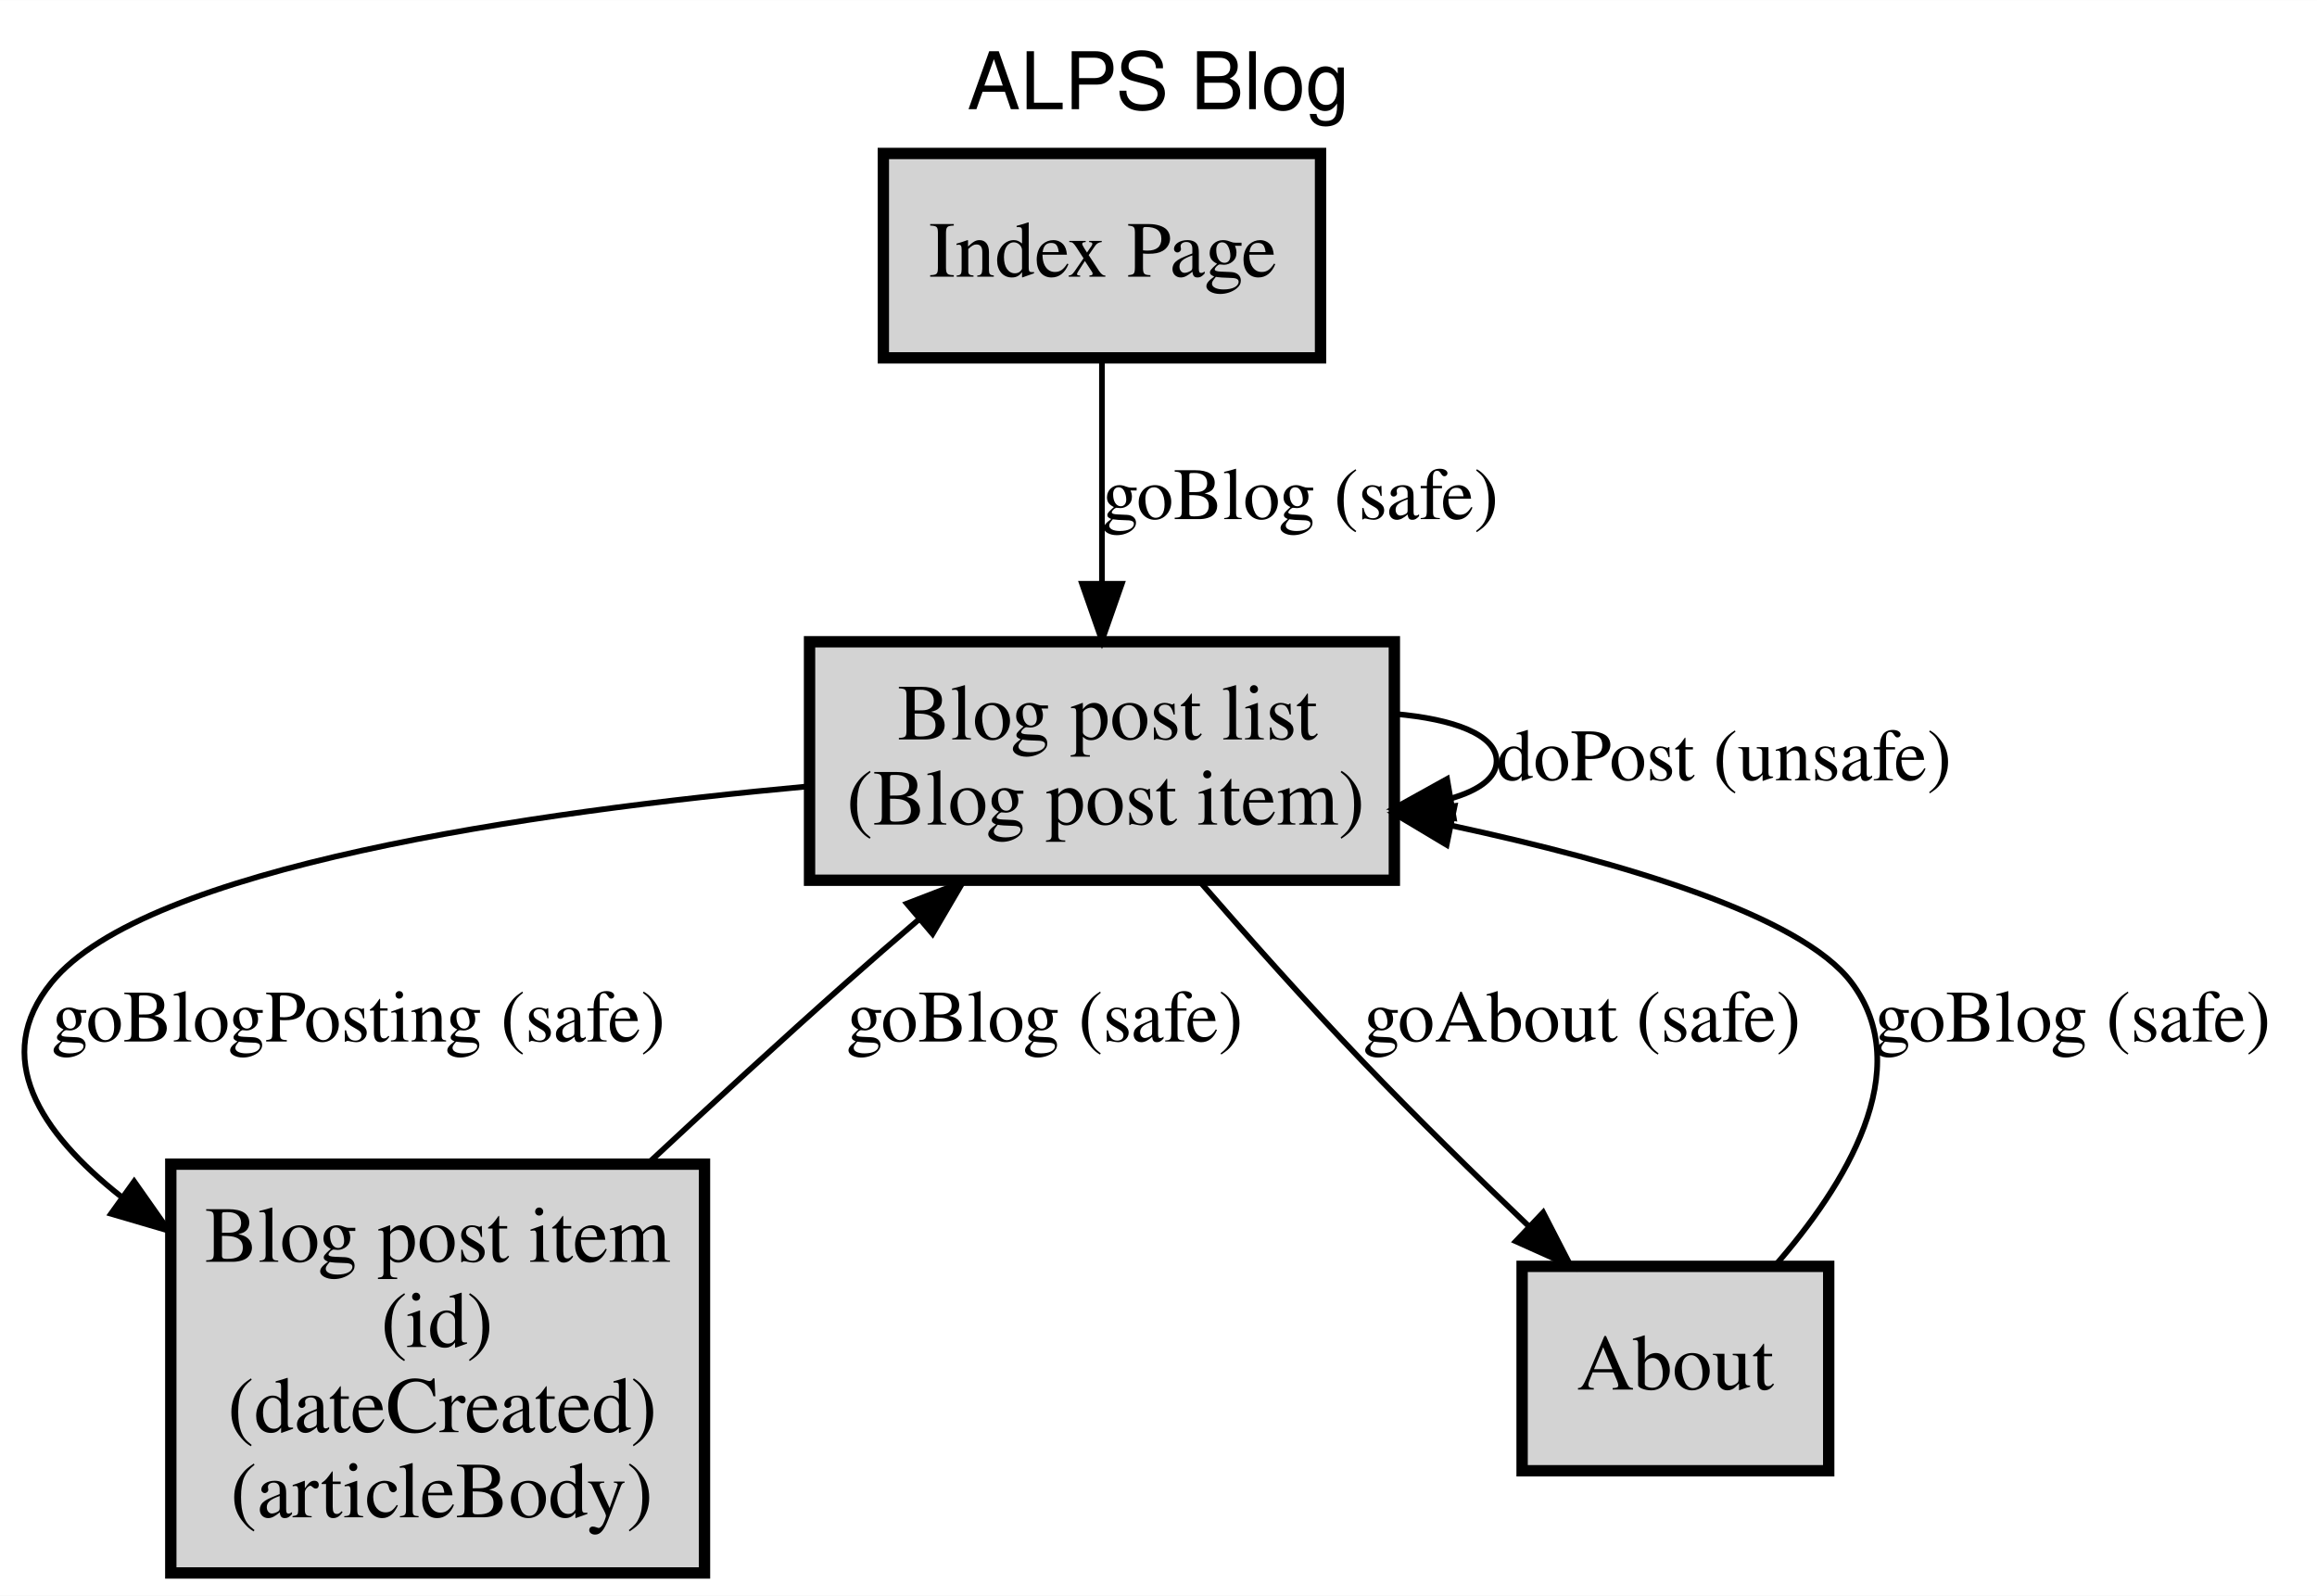
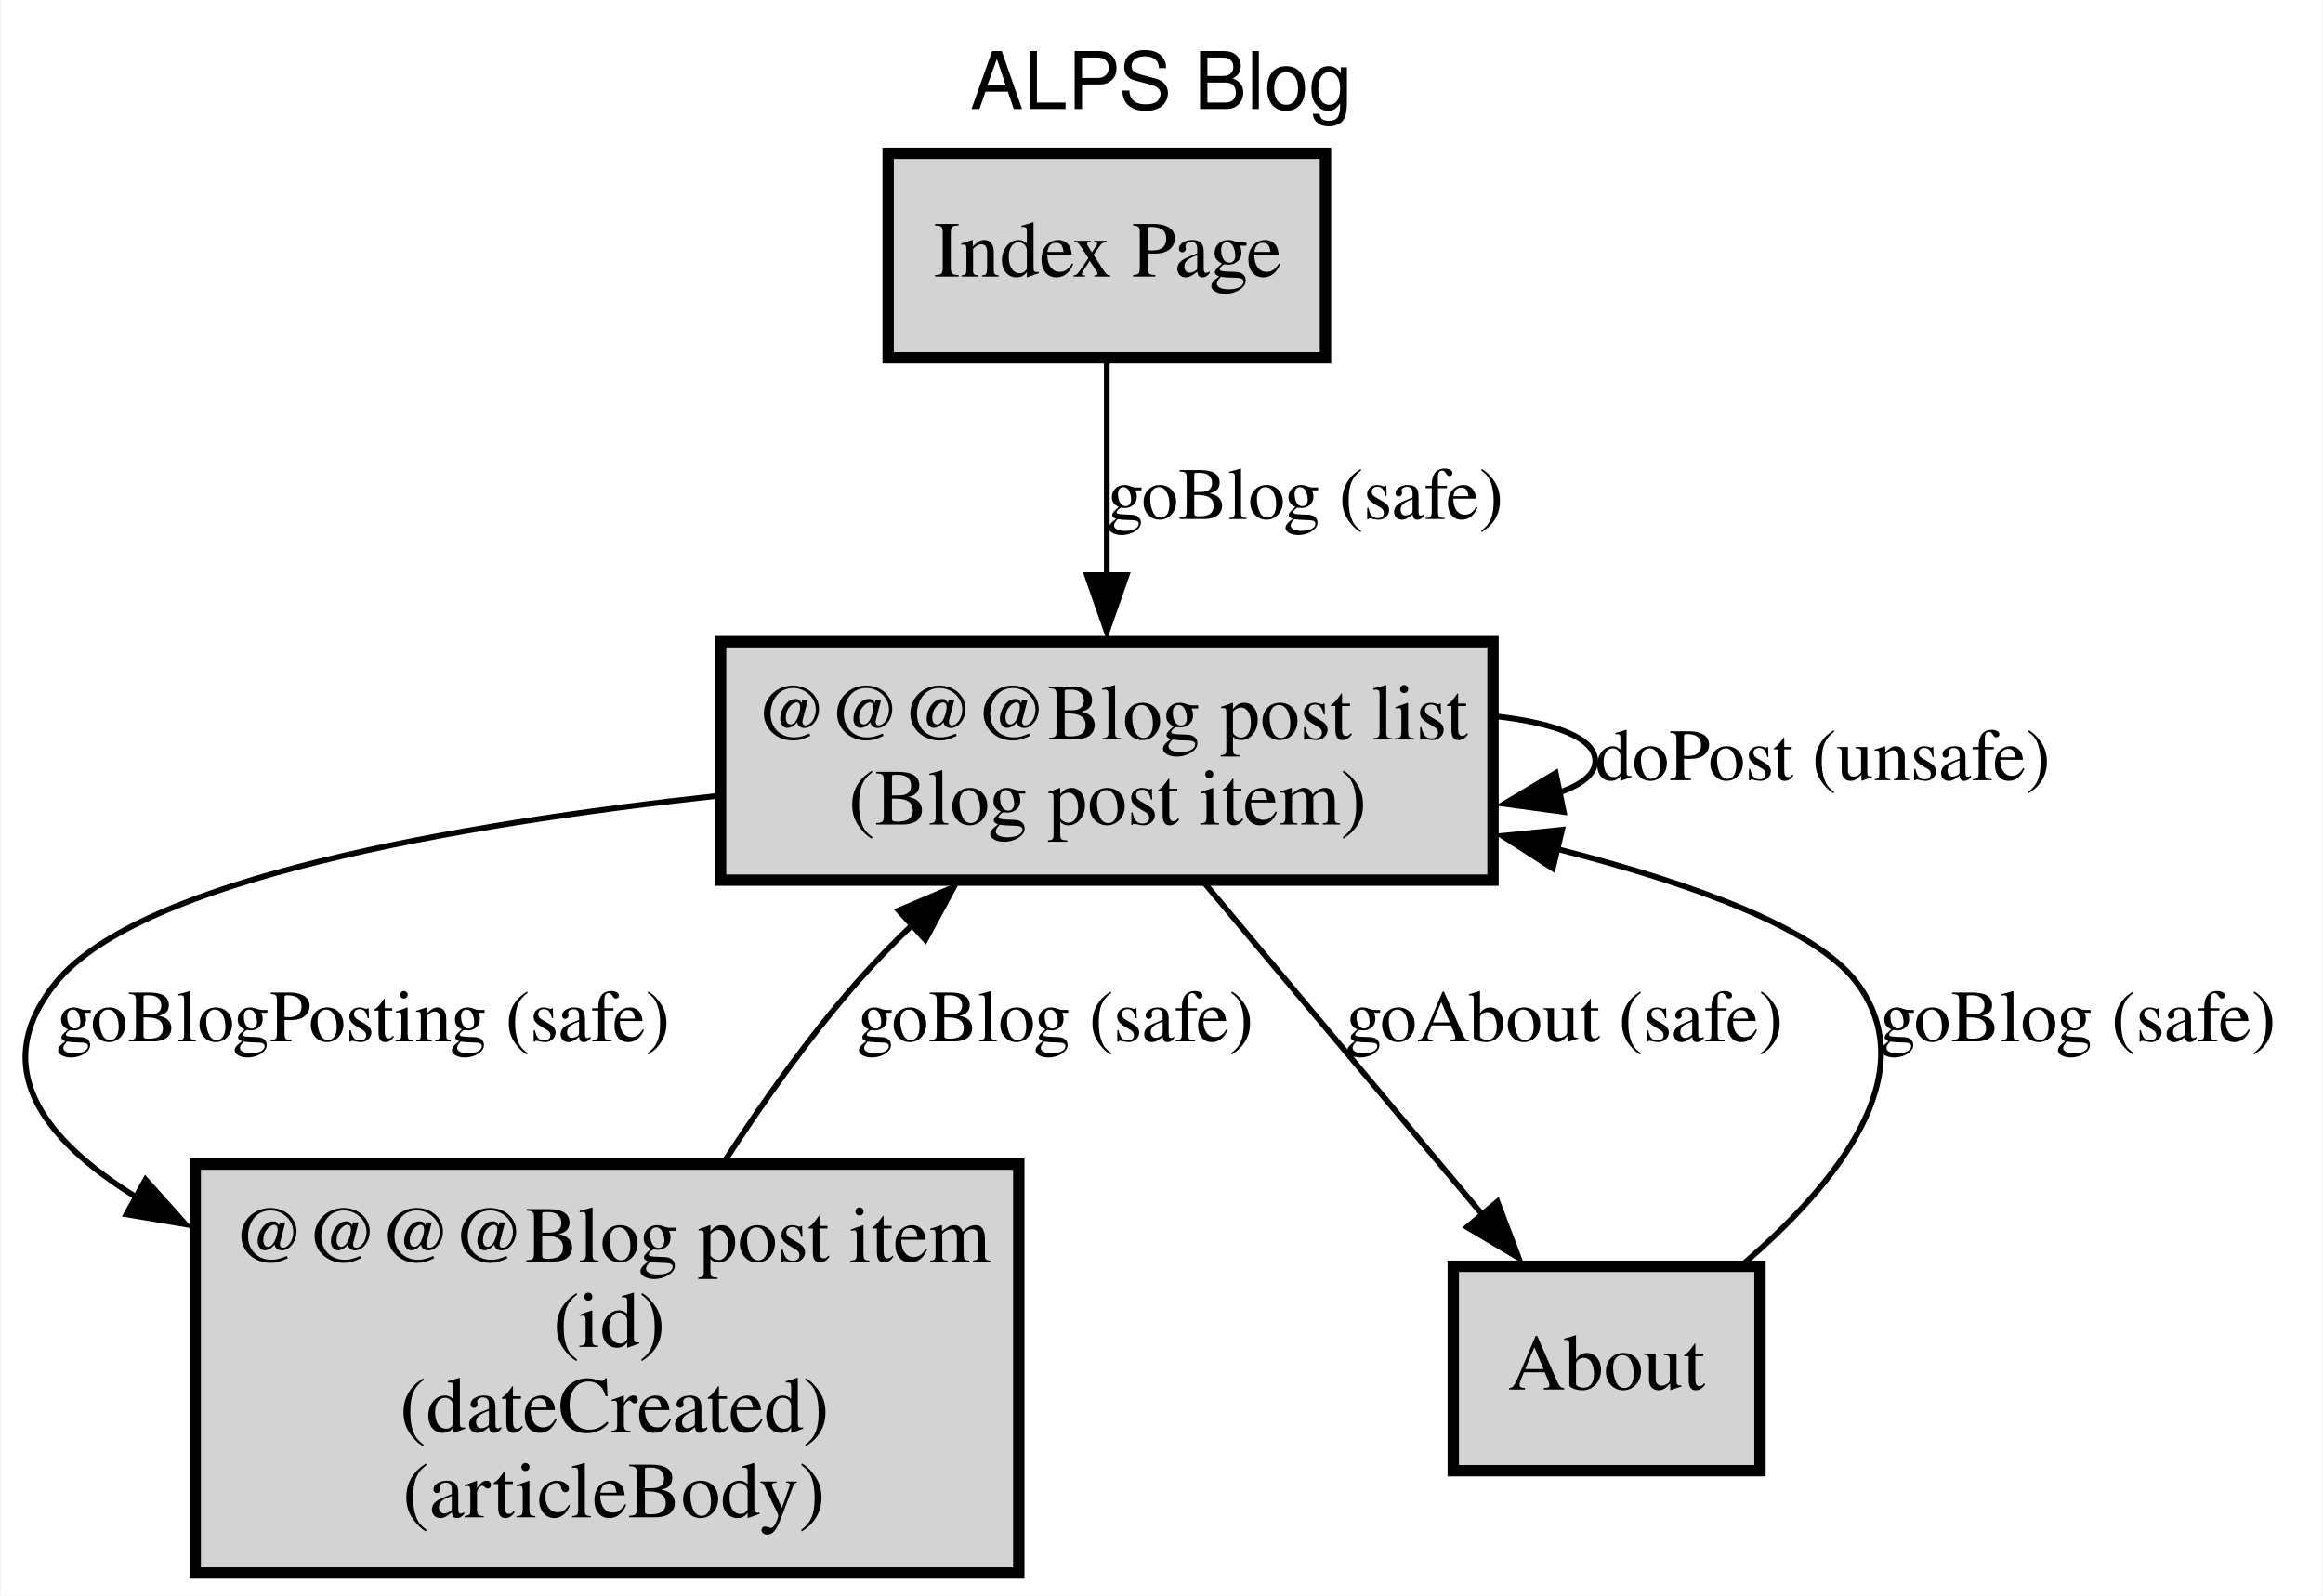
- <svg xmlns="http://www.w3.org/2000/svg" xmlns:xlink="http://www.w3.org/1999/xlink" width="408pt" height="281pt" viewBox="0.00 0.00 408.08 281.00">
+ <svg xmlns="http://www.w3.org/2000/svg" xmlns:xlink="http://www.w3.org/1999/xlink" width="409pt" height="281pt" viewBox="0.00 0.00 408.74 281.00">
  <g id="graph0" class="graph" transform="scale(1 1) rotate(0) translate(4 277)">
    <g id="a_graph0">
      <a xlink:href="index.html" xlink:title="ALPS Blog" target="_parent">
-         <polygon fill="white" stroke="transparent" points="-4,4 -4,-277 404.08,-277 404.08,4 -4,4" />
-         <text text-anchor="middle" x="200.04" y="-257.8" font-family="Helvetica,sans-Serif" font-size="14.00">ALPS Blog</text>
+         <polygon fill="white" stroke="none" points="-4,4 -4,-277 404.74,-277 404.74,4 -4,4" />
+         <text text-anchor="middle" x="200.37" y="-257.8" font-family="Helvetica,sans-Serif" font-size="14.00">ALPS Blog</text>
      </a>
    </g>
    <g id="node1" class="node">
      <g id="a_node1">
        <a xlink:href="docs/semantic.Blog.html" xlink:title="&lt;TABLE&gt;" target="_parent">
-           <polygon fill="lightgray" stroke="black" stroke-width="2" points="241.58,-164 138.58,-164 138.58,-122 241.58,-122 241.58,-164" />
-           <text text-anchor="start" x="154.08" y="-146.8" font-family="Times,serif" font-size="14.00">Blog post list</text>
-           <text text-anchor="start" x="145.08" y="-131.8" font-family="Times,serif" font-size="14.00">(Blog post item)</text>
+           <polygon fill="lightgray" stroke="black" stroke-width="2" points="258.74,-164 122.74,-164 122.74,-122 258.74,-122 258.74,-164" />
+           <text text-anchor="start" x="128.74" y="-146.8" font-family="Times,serif" font-size="14.00">@@@@Blog post list</text>
+           <text text-anchor="start" x="145.24" y="-131.8" font-family="Times,serif" font-size="14.00">(Blog post item)</text>
        </a>
      </g>
    </g>
    <g id="edge3" class="edge">
      <g id="a_edge3">
        <a xlink:href="docs/unsafe.doPost.html" xlink:title="doPost (unsafe)" target="_parent">
-           <path fill="none" stroke="black" d="M241.6,-151.3C252.08,-150.39 259.58,-147.63 259.58,-143 259.58,-140.04 256.5,-137.84 251.53,-136.4" />
-           <polygon fill="black" stroke="black" points="252.05,-132.94 241.6,-134.7 250.87,-139.84 252.05,-132.94" />
+           <path fill="none" stroke="black" d="M259.22,-150.86C269.65,-149.66 276.74,-147.04 276.74,-143 276.74,-140.66 274.37,-138.8 270.35,-137.41" />
+           <polygon fill="black" stroke="black" points="271.2,-134.01 260.7,-135.44 269.79,-140.87 271.2,-134.01" />
        </a>
      </g>
      <g id="a_edge3-label">
        <a xlink:href="docs/unsafe.doPost.html" xlink:title="doPost (unsafe)" target="_parent">
-           <text text-anchor="start" x="259.58" y="-139.6" font-family="Times,serif" font-size="13.00">doPost (unsafe)</text>
+           <text text-anchor="start" x="276.74" y="-139.6" font-family="Times,serif" font-size="13.00">doPost (unsafe)</text>
        </a>
      </g>
    </g>
    <g id="node2" class="node">
      <g id="a_node2">
        <a xlink:href="docs/semantic.BlogPosting.html" xlink:title="&lt;TABLE&gt;" target="_parent">
-           <polygon fill="lightgray" stroke="black" stroke-width="2" points="120.08,-72 26.08,-72 26.08,0 120.08,0 120.08,-72" />
-           <text text-anchor="start" x="32.08" y="-54.8" font-family="Times,serif" font-size="14.00">Blog post item</text>
-           <text text-anchor="start" x="63.08" y="-39.8" font-family="Times,serif" font-size="14.00">(id)</text>
-           <text text-anchor="start" x="36.08" y="-24.8" font-family="Times,serif" font-size="14.00">(dateCreated)</text>
-           <text text-anchor="start" x="36.58" y="-9.8" font-family="Times,serif" font-size="14.00">(articleBody)</text>
+           <polygon fill="lightgray" stroke="black" stroke-width="2" points="175.24,-72 30.24,-72 30.24,0 175.24,0 175.24,-72" />
+           <text text-anchor="start" x="36.74" y="-54.8" font-family="Times,serif" font-size="14.00">@@@@Blog post item</text>
+           <text text-anchor="start" x="93.24" y="-39.8" font-family="Times,serif" font-size="14.00">(id)</text>
+           <text text-anchor="start" x="66.24" y="-24.8" font-family="Times,serif" font-size="14.00">(dateCreated)</text>
+           <text text-anchor="start" x="66.74" y="-9.8" font-family="Times,serif" font-size="14.00">(articleBody)</text>
        </a>
      </g>
    </g>
    <g id="edge4" class="edge">
      <g id="a_edge4">
        <a xlink:href="docs/safe.goBlogPosting.html" xlink:title="goBlogPosting (safe)" target="_parent">
-           <path fill="none" stroke="black" d="M138.54,-138.55C89.78,-134.09 21.65,-124.33 5.08,-104 -5.62,-90.89 3.03,-77.58 17.3,-66.31" />
-           <polygon fill="black" stroke="black" points="19.63,-68.95 25.72,-60.28 15.55,-63.26 19.63,-68.95" />
+           <path fill="none" stroke="black" d="M122.59,-136.89C76.15,-131.83 20.5,-122.11 5.74,-104 -6.21,-89.35 3.1,-76.54 19.88,-66.16" />
+           <polygon fill="black" stroke="black" points="21.49,-69.27 28.56,-61.38 18.11,-63.14 21.49,-69.27" />
        </a>
      </g>
      <g id="a_edge4-label">
        <a xlink:href="docs/safe.goBlogPosting.html" xlink:title="goBlogPosting (safe)" target="_parent">
-           <text text-anchor="start" x="5.08" y="-93.6" font-family="Times,serif" font-size="13.00">goBlogPosting (safe)</text>
+           <text text-anchor="start" x="5.74" y="-93.6" font-family="Times,serif" font-size="13.00">goBlogPosting (safe)</text>
        </a>
      </g>
    </g>
    <g id="node3" class="node">
      <g id="a_node3">
        <a xlink:href="docs/semantic.About.html" xlink:title="About" target="_parent">
-           <polygon fill="lightgray" stroke="black" stroke-width="2" points="318.08,-54 264.08,-54 264.08,-18 318.08,-18 318.08,-54" />
-           <text text-anchor="middle" x="291.08" y="-32.3" font-family="Times,serif" font-size="14.00">About</text>
+           <polygon fill="lightgray" stroke="black" stroke-width="2" points="305.74,-54 251.74,-54 251.74,-18 305.74,-18 305.74,-54" />
+           <text text-anchor="middle" x="278.74" y="-32.3" font-family="Times,serif" font-size="14.00">About</text>
        </a>
      </g>
    </g>
    <g id="edge2" class="edge">
      <g id="a_edge2">
        <a xlink:href="docs/safe.goAbout.html" xlink:title="goAbout (safe)" target="_parent">
-           <path fill="none" stroke="black" d="M207.19,-121.91C215.69,-112.12 226.24,-100.27 236.08,-90 245.32,-80.35 255.81,-70.09 265.14,-61.18" />
-           <polygon fill="black" stroke="black" points="267.79,-63.49 272.64,-54.07 262.97,-58.41 267.79,-63.49" />
+           <path fill="none" stroke="black" d="M207.91,-121.51C222.01,-104.68 242.05,-80.77 257.22,-62.67" />
+           <polygon fill="black" stroke="black" points="259.51,-65.39 263.26,-55.47 254.15,-60.89 259.51,-65.39" />
        </a>
      </g>
      <g id="a_edge2-label">
        <a xlink:href="docs/safe.goAbout.html" xlink:title="goAbout (safe)" target="_parent">
-           <text text-anchor="start" x="236.08" y="-93.6" font-family="Times,serif" font-size="13.00">goAbout (safe)</text>
+           <text text-anchor="start" x="232.74" y="-93.6" font-family="Times,serif" font-size="13.00">goAbout (safe)</text>
        </a>
      </g>
    </g>
    <g id="edge5" class="edge">
      <g id="a_edge5">
        <a xlink:href="docs/safe.goBlog.html" xlink:title="goBlog (safe)" target="_parent">
-           <path fill="none" stroke="black" d="M110.13,-72.12C121.27,-82.5 133.58,-93.81 145.08,-104 149.19,-107.65 153.56,-111.44 157.9,-115.15" />
-           <polygon fill="black" stroke="black" points="155.72,-117.89 165.61,-121.7 160.25,-112.56 155.72,-117.89" />
+           <path fill="none" stroke="black" d="M123.38,-72.41C130.24,-83.01 138.3,-94.37 146.74,-104 149.81,-107.5 153.2,-110.97 156.7,-114.32" />
+           <polygon fill="black" stroke="black" points="154.08,-116.67 163.83,-120.81 158.79,-111.49 154.08,-116.67" />
        </a>
      </g>
      <g id="a_edge5-label">
        <a xlink:href="docs/safe.goBlog.html" xlink:title="goBlog (safe)" target="_parent">
-           <text text-anchor="start" x="145.08" y="-93.6" font-family="Times,serif" font-size="13.00">goBlog (safe)</text>
+           <text text-anchor="start" x="146.74" y="-93.6" font-family="Times,serif" font-size="13.00">goBlog (safe)</text>
        </a>
      </g>
    </g>
    <g id="edge1" class="edge">
      <g id="a_edge1">
        <a xlink:href="docs/safe.goBlog.html" xlink:title="goBlog (safe)" target="_parent">
-           <path fill="none" stroke="black" d="M308.57,-54.05C321.01,-68.28 333.64,-88.64 322.08,-104 313.15,-115.85 281.72,-125.16 251.76,-131.6" />
-           <polygon fill="black" stroke="black" points="250.79,-128.23 241.7,-133.67 252.2,-135.08 250.79,-128.23" />
+           <path fill="none" stroke="black" d="M302.9,-54.49C318.93,-68.26 334.96,-87.77 322.74,-104 315.56,-113.54 293.79,-121.43 269.95,-127.51" />
+           <polygon fill="black" stroke="black" points="269.27,-124.07 260.36,-129.81 270.9,-130.88 269.27,-124.07" />
        </a>
      </g>
      <g id="a_edge1-label">
        <a xlink:href="docs/safe.goBlog.html" xlink:title="goBlog (safe)" target="_parent">
-           <text text-anchor="start" x="326.08" y="-93.6" font-family="Times,serif" font-size="13.00">goBlog (safe)</text>
+           <text text-anchor="start" x="326.74" y="-93.6" font-family="Times,serif" font-size="13.00">goBlog (safe)</text>
        </a>
      </g>
    </g>
    <g id="node4" class="node">
      <g id="a_node4">
        <a xlink:href="docs/semantic.Index.html" xlink:title="Index Page" target="_parent">
-           <polygon fill="lightgray" stroke="black" stroke-width="2" points="228.58,-250 151.58,-250 151.58,-214 228.58,-214 228.58,-250" />
-           <text text-anchor="start" x="159.58" y="-228.3" font-family="Times,serif" font-size="14.00">Index Page</text>
+           <polygon fill="lightgray" stroke="black" stroke-width="2" points="229.24,-250 152.24,-250 152.24,-214 229.24,-214 229.24,-250" />
+           <text text-anchor="start" x="160.24" y="-228.3" font-family="Times,serif" font-size="14.00">Index Page</text>
        </a>
      </g>
    </g>
    <g id="edge6" class="edge">
      <g id="a_edge6">
        <a xlink:href="docs/safe.goBlog.html" xlink:title="goBlog (safe)" target="_parent">
-           <path fill="none" stroke="black" d="M190.08,-213.81C190.08,-202.56 190.08,-187.54 190.08,-174.32" />
-           <polygon fill="black" stroke="black" points="193.58,-174.21 190.08,-164.21 186.58,-174.21 193.58,-174.21" />
+           <path fill="none" stroke="black" d="M190.74,-213.81C190.74,-202.89 190.74,-188.43 190.74,-175.5" />
+           <polygon fill="black" stroke="black" points="194.24,-175.72 190.74,-165.72 187.24,-175.72 194.24,-175.72" />
        </a>
      </g>
      <g id="a_edge6-label">
        <a xlink:href="docs/safe.goBlog.html" xlink:title="goBlog (safe)" target="_parent">
-           <text text-anchor="start" x="190.08" y="-185.6" font-family="Times,serif" font-size="13.00">goBlog (safe)</text>
+           <text text-anchor="start" x="190.74" y="-185.6" font-family="Times,serif" font-size="13.00">goBlog (safe)</text>
        </a>
      </g>
    </g>
  </g>
</svg>
